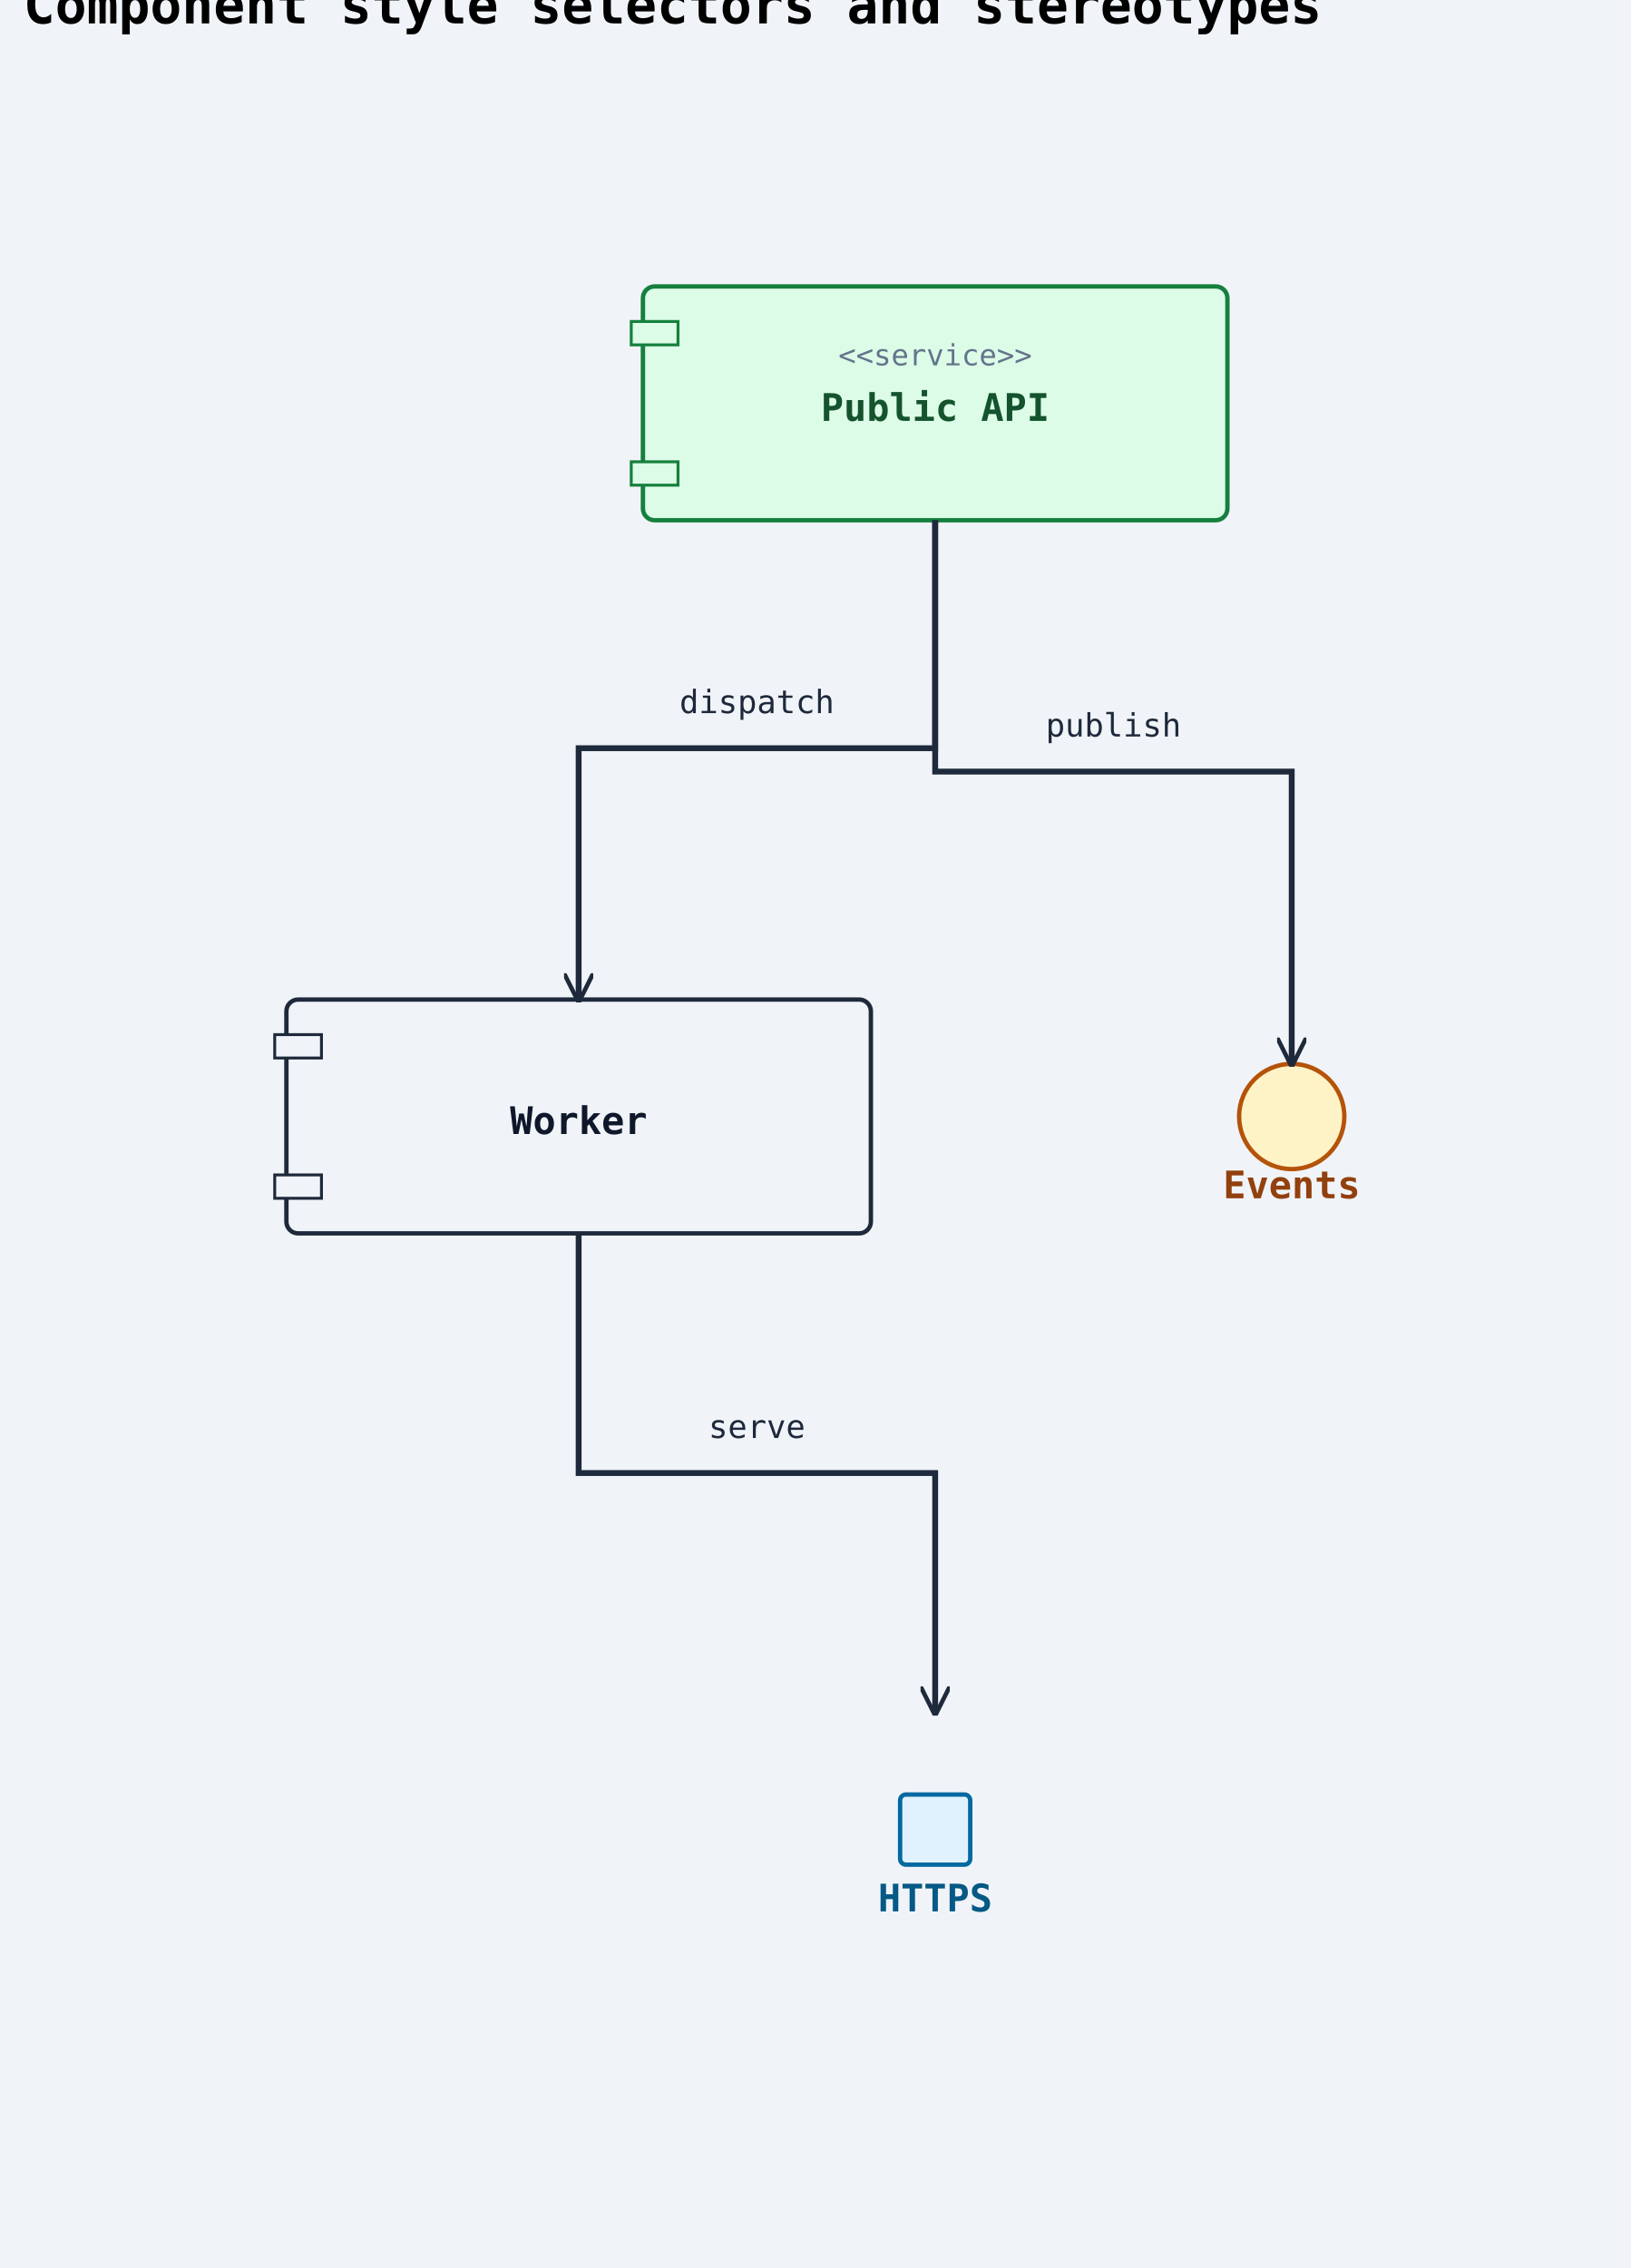
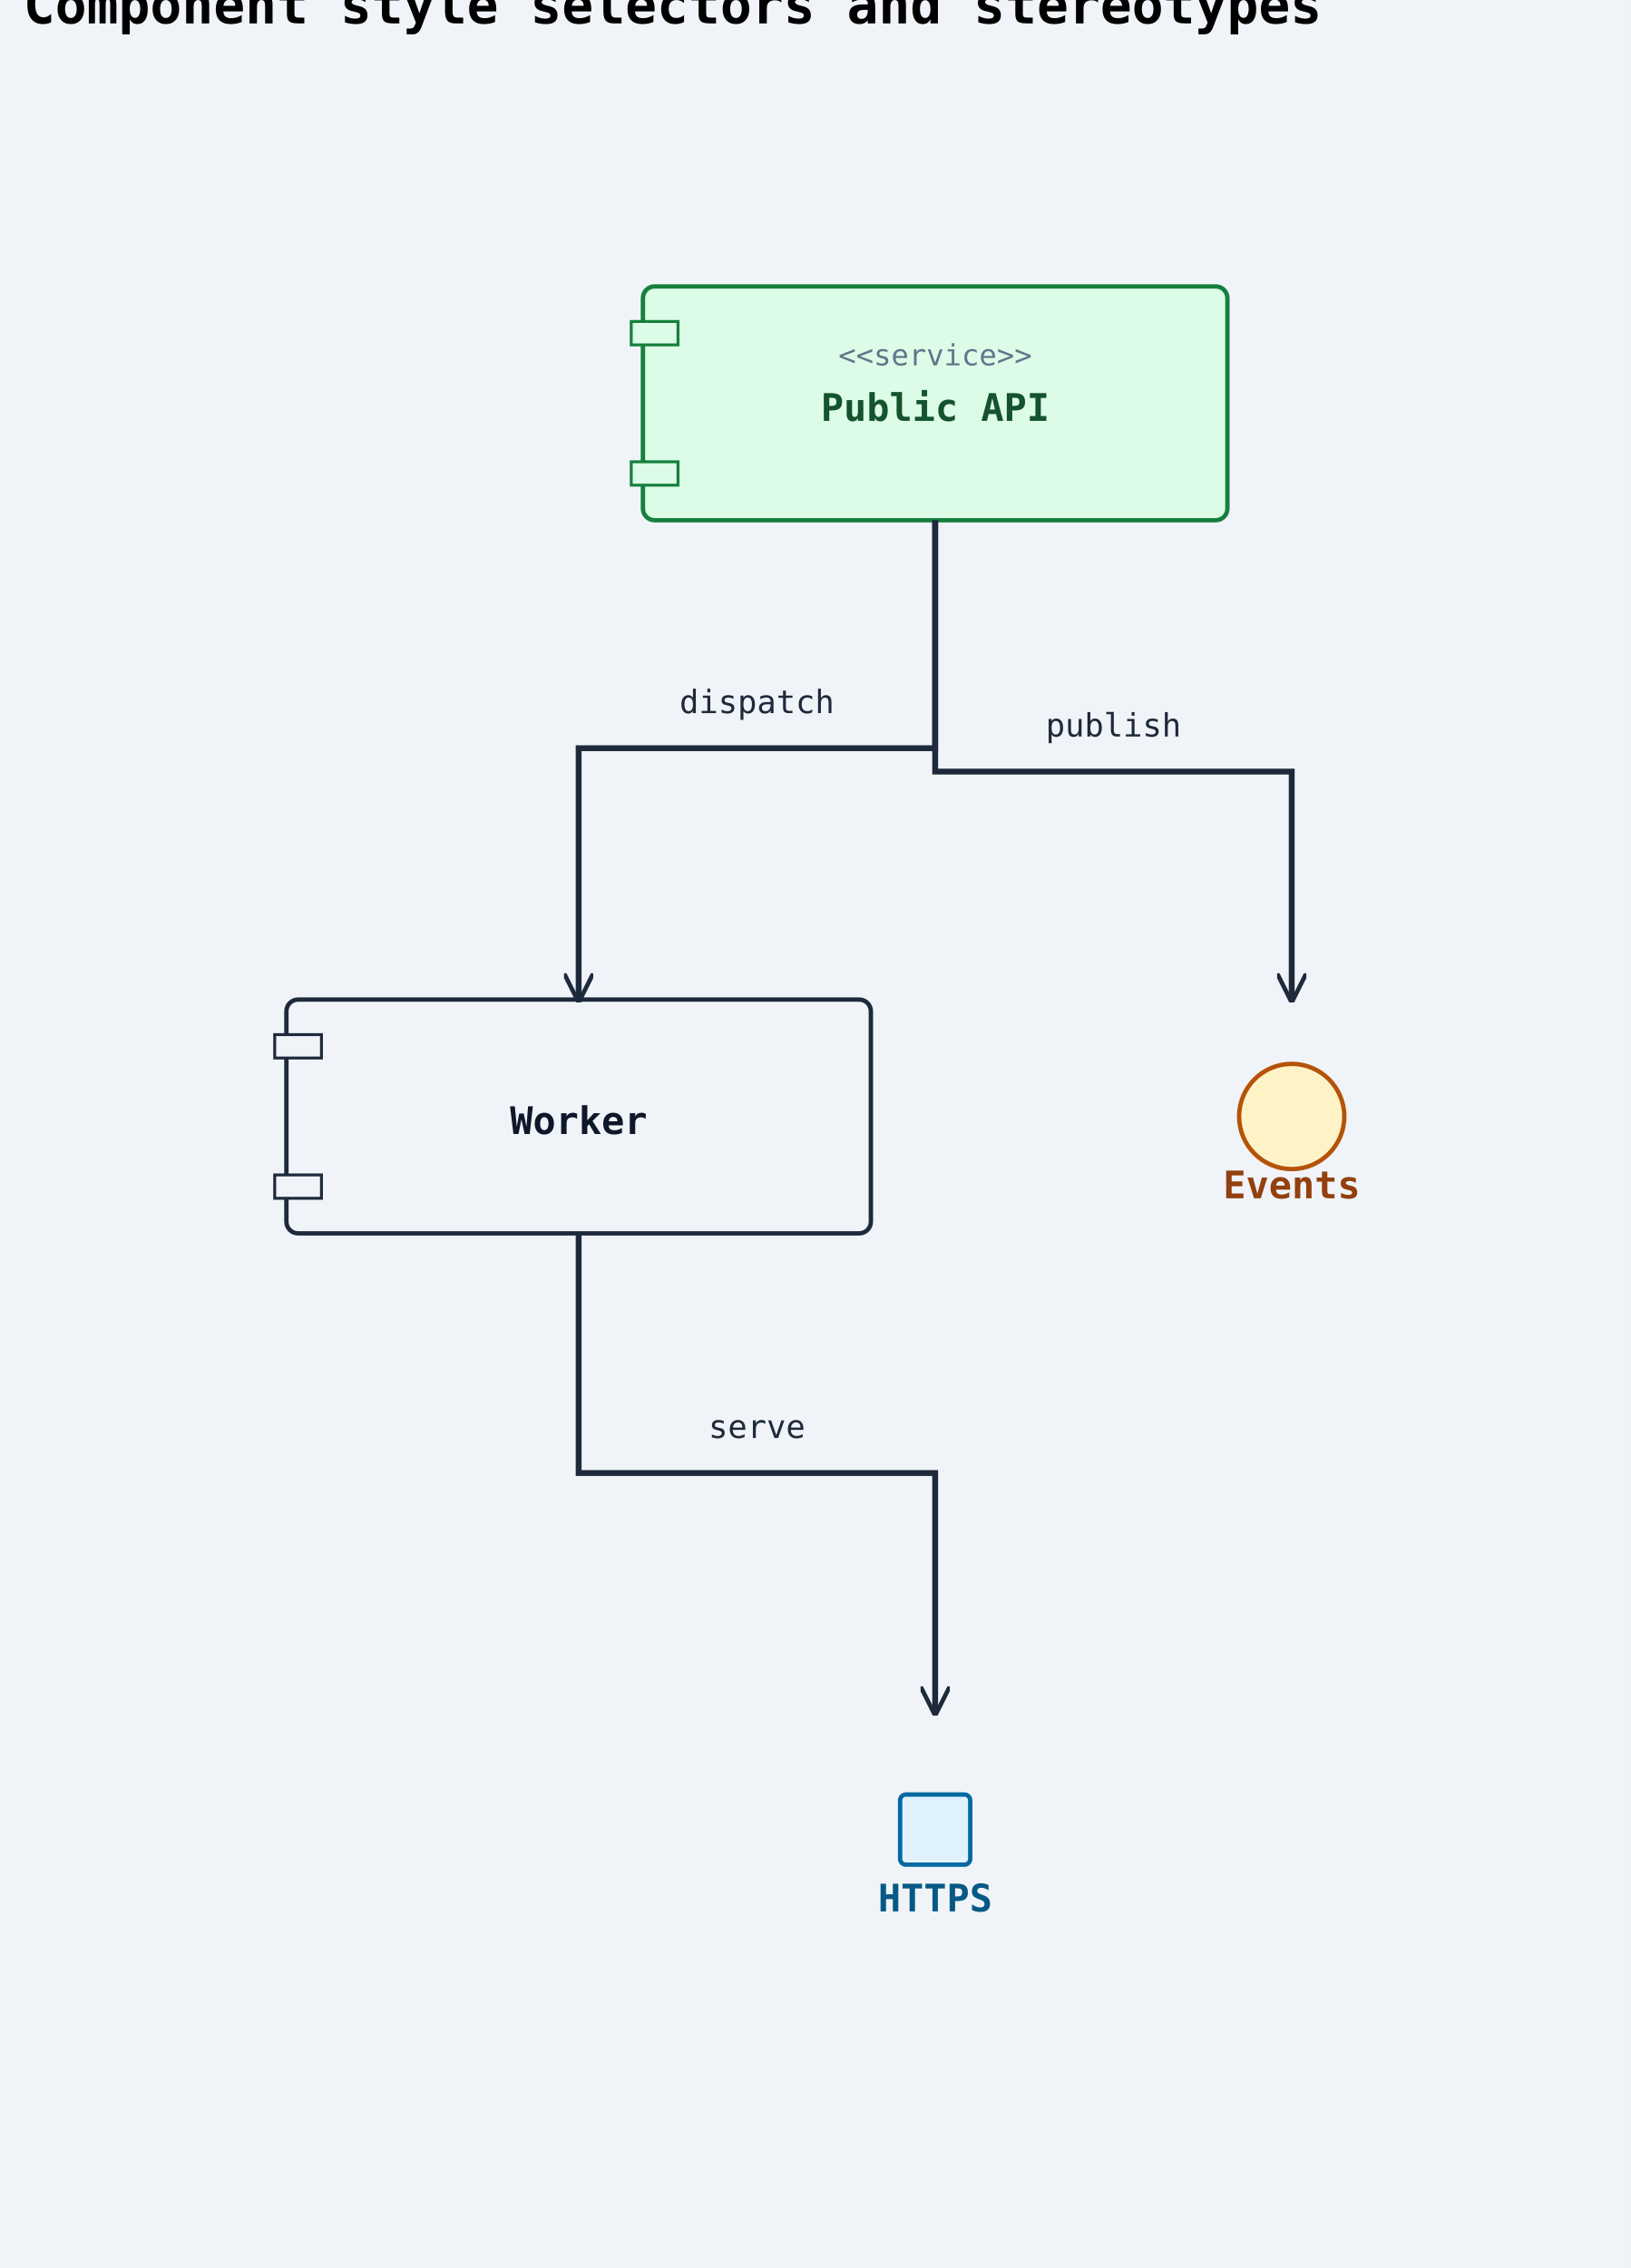
<svg xmlns="http://www.w3.org/2000/svg" width="558" height="776" viewBox="0 0 558 776">
  <rect width="100%" height="100%" fill="#f0f4f8" />
  <defs>
    <marker id="arrow-open" viewBox="0 0 10 10" refX="9" refY="5" markerWidth="10" markerHeight="10" markerUnits="userSpaceOnUse" orient="auto-start-reverse">
      <path d="M0,0 L10,5 L0,10" fill="none" stroke="#1e293b" stroke-width="1.5" />
    </marker>
    <marker id="arrow-triangle" viewBox="0 0 12 12" refX="11" refY="6" markerWidth="12" markerHeight="12" markerUnits="userSpaceOnUse" orient="auto-start-reverse">
      <polygon points="0,0 12,6 0,12" fill="#ffffff" stroke="#1e293b" stroke-width="1.5" fill-rule="nonzero" />
    </marker>
    <marker id="arrow-diamond-filled" viewBox="0 0 14 10" refX="13" refY="5" markerWidth="14" markerHeight="10" markerUnits="userSpaceOnUse" orient="auto-start-reverse">
      <path d="M0,5 L7,0 L14,5 L7,10 z" fill="#1e293b" stroke="#1e293b" stroke-width="1" />
    </marker>
    <marker id="arrow-diamond-open" viewBox="0 0 14 10" refX="13" refY="5" markerWidth="14" markerHeight="10" markerUnits="userSpaceOnUse" orient="auto-start-reverse">
      <path d="M0,5 L7,0 L14,5 L7,10 z" fill="#ffffff" stroke="#1e293b" stroke-width="1" />
    </marker>
    <marker id="arrow-double-open" viewBox="0 0 16 12" refX="15" refY="6" markerWidth="16" markerHeight="12" markerUnits="userSpaceOnUse" orient="auto-start-reverse">
      <path d="M0,1 L8,6 L0,11 M7,1 L15,6 L7,11" fill="none" stroke="#1e293b" stroke-width="1.5" stroke-linejoin="round" />
    </marker>
    <marker id="arrow-circle-open" viewBox="0 0 12 12" refX="11" refY="6" markerWidth="12" markerHeight="12" markerUnits="userSpaceOnUse" orient="auto-start-reverse">
      <circle cx="6" cy="6" r="4" fill="#ffffff" stroke="#1e293b" stroke-width="1.5" />
    </marker>
    <marker id="arrow-circle-filled" viewBox="0 0 12 12" refX="11" refY="6" markerWidth="12" markerHeight="12" markerUnits="userSpaceOnUse" orient="auto-start-reverse">
      <circle cx="6" cy="6" r="4" fill="#1e293b" stroke="#1e293b" stroke-width="1.5" />
    </marker>
    <marker id="arrow-triangle-filled" viewBox="0 0 12 12" refX="11" refY="6" markerWidth="12" markerHeight="12" markerUnits="userSpaceOnUse" orient="auto-start-reverse">
      <polygon points="0,0 12,6 0,12" fill="#1e293b" stroke="#1e293b" stroke-width="1.5" />
    </marker>
    <marker id="arrow-box-filled" viewBox="0 0 12 12" refX="11" refY="6" markerWidth="12" markerHeight="12" markerUnits="userSpaceOnUse" orient="auto-start-reverse">
      <rect x="2" y="2" width="8" height="8" fill="#1e293b" stroke="#1e293b" stroke-width="1.5" />
    </marker>
    <marker id="arrow-plus" viewBox="0 0 12 12" refX="11" refY="6" markerWidth="12" markerHeight="12" markerUnits="userSpaceOnUse" orient="auto-start-reverse">
      <path d="M6,1 L6,11 M1,6 L11,6" fill="none" stroke="#1e293b" stroke-width="1.8" stroke-linecap="round" />
    </marker>
    <marker id="arrow-slash" viewBox="0 0 12 12" refX="10" refY="6" markerWidth="12" markerHeight="12" markerUnits="userSpaceOnUse" orient="auto-start-reverse">
      <path d="M3,2 L9,10" fill="none" stroke="#1e293b" stroke-width="1.8" stroke-linecap="round" />
    </marker>
    <marker id="arrow-cross" viewBox="0 0 12 12" refX="11" refY="6" markerWidth="12" markerHeight="12" markerUnits="userSpaceOnUse" orient="auto-start-reverse">
      <path d="M2,2 L10,10 M10,2 L2,10" fill="none" stroke="#1e293b" stroke-width="1.8" stroke-linecap="round" />
    </marker>
    <marker id="arrow-bracket-open" viewBox="0 0 12 14" refX="11" refY="7" markerWidth="12" markerHeight="14" markerUnits="userSpaceOnUse" orient="auto-start-reverse">
      <path d="M10,1 L4,1 L4,13 L10,13" fill="none" stroke="#1e293b" stroke-width="1.8" stroke-linecap="round" stroke-linejoin="round" />
    </marker>
  </defs>
  <marker id="arrow-ie-one" viewBox="0 0 24 16" refX="22" refY="8" markerWidth="24" markerHeight="16" markerUnits="userSpaceOnUse" orient="auto-start-reverse">
    <path d="M16,2 L16,14" fill="none" stroke="#1e293b" stroke-width="1.8" stroke-linecap="round" />
  </marker>
  <marker id="arrow-ie-zero-one" viewBox="0 0 30 16" refX="28" refY="8" markerWidth="30" markerHeight="16" markerUnits="userSpaceOnUse" orient="auto-start-reverse">
    <circle cx="10" cy="8" r="4" fill="#ffffff" stroke="#1e293b" stroke-width="1.5" />
    <path d="M20,2 L20,14" fill="none" stroke="#1e293b" stroke-width="1.8" stroke-linecap="round" />
  </marker>
  <marker id="arrow-ie-zero-many" viewBox="0 0 34 18" refX="32" refY="9" markerWidth="34" markerHeight="18" markerUnits="userSpaceOnUse" orient="auto-start-reverse">
    <circle cx="8" cy="9" r="4" fill="#ffffff" stroke="#1e293b" stroke-width="1.5" />
    <path d="M18,9 L31,2 M18,9 L31,9 M18,9 L31,16" fill="none" stroke="#1e293b" stroke-width="1.7" stroke-linecap="round" />
  </marker>
  <marker id="arrow-ie-one-many" viewBox="0 0 34 18" refX="32" refY="9" markerWidth="34" markerHeight="18" markerUnits="userSpaceOnUse" orient="auto-start-reverse">
    <path d="M8,2 L8,16 M18,9 L31,2 M18,9 L31,9 M18,9 L31,16" fill="none" stroke="#1e293b" stroke-width="1.7" stroke-linecap="round" />
  </marker>
  <text x="8" y="8" font-family="monospace" font-size="18" font-weight="600">Component style selectors and stereotypes</text>
  <rect class="uml-node uml-component" data-uml-kind="component" x="220" y="98" width="200" height="80" rx="4" ry="4" fill="#dcfce7" stroke="#15803d" stroke-width="1.5" />
  <rect x="216" y="110" width="16" height="8" fill="#dcfce7" stroke="#15803d" stroke-width="1" />
  <rect x="216" y="158" width="16" height="8" fill="#dcfce7" stroke="#15803d" stroke-width="1" />
  <text x="320" y="144" text-anchor="middle" font-family="monospace" font-size="13" font-weight="600" fill="#14532d">Public API</text>
  <text x="320" y="125" text-anchor="middle" font-family="monospace" font-size="10" fill="#64748b">&lt;&lt;service&gt;&gt;</text>
  <rect class="uml-node uml-component" data-uml-kind="component" x="98" y="342" width="200" height="80" rx="4" ry="4" fill="#f0f4f8" stroke="#1e293b" stroke-width="1.5" />
  <rect x="94" y="354" width="16" height="8" fill="#f0f4f8" stroke="#1e293b" stroke-width="1" />
  <rect x="94" y="402" width="16" height="8" fill="#f0f4f8" stroke="#1e293b" stroke-width="1" />
  <text x="198" y="388" text-anchor="middle" font-family="monospace" font-size="13" font-weight="600" fill="#0f172a">Worker</text>
  <circle class="uml-node uml-interface" data-uml-kind="interface" cx="442" cy="382" r="18" fill="#fef3c7" stroke="#b45309" stroke-width="1.5" />
  <text x="442" y="410" text-anchor="middle" font-family="monospace" font-size="13" font-weight="600" fill="#92400e">Events</text>
  <rect class="uml-node uml-port" data-uml-kind="port" data-uml-port-direction="" x="308" y="614" width="24" height="24" rx="2" ry="2" fill="#e0f2fe" stroke="#0369a1" stroke-width="1.5" />
  <text x="320" y="654" text-anchor="middle" font-family="monospace" font-size="13" font-weight="600" fill="#075985">HTTPS</text>
  <polyline class="uml-relation" data-uml-from="API" data-uml-to="Worker" data-uml-arrow="--&gt;" points="320,178 320,256 198,256 198,342" fill="none" stroke="#1e293b" stroke-width="2" marker-end="url(#arrow-open)" />
-   <polyline class="uml-relation" data-uml-from="API" data-uml-to="Events" data-uml-arrow="--&gt;" points="320,178 320,264 442,264 442,364" fill="none" stroke="#1e293b" stroke-width="2" marker-end="url(#arrow-open)" />
+   <polyline class="uml-relation" data-uml-from="API" data-uml-to="Events" data-uml-arrow="--&gt;" points="320,178 320,264 442,264 442,342" fill="none" stroke="#1e293b" stroke-width="2" marker-end="url(#arrow-open)" />
  <polyline class="uml-relation" data-uml-from="Worker" data-uml-to="HTTPS" data-uml-arrow="--&gt;" points="198,422 198,504 320,504 320,586" fill="none" stroke="#1e293b" stroke-width="2" marker-end="url(#arrow-open)" />
  <text class="uml-edge-label" data-uml-label-role="edge" x="259" y="244" text-anchor="middle" font-family="monospace" font-size="11" fill="#1e293b">dispatch</text>
  <text class="uml-edge-label" data-uml-label-role="edge" x="381" y="252" text-anchor="middle" font-family="monospace" font-size="11" fill="#1e293b">publish</text>
  <text class="uml-edge-label" data-uml-label-role="edge" x="259" y="492" text-anchor="middle" font-family="monospace" font-size="11" fill="#1e293b">serve</text>
</svg>
